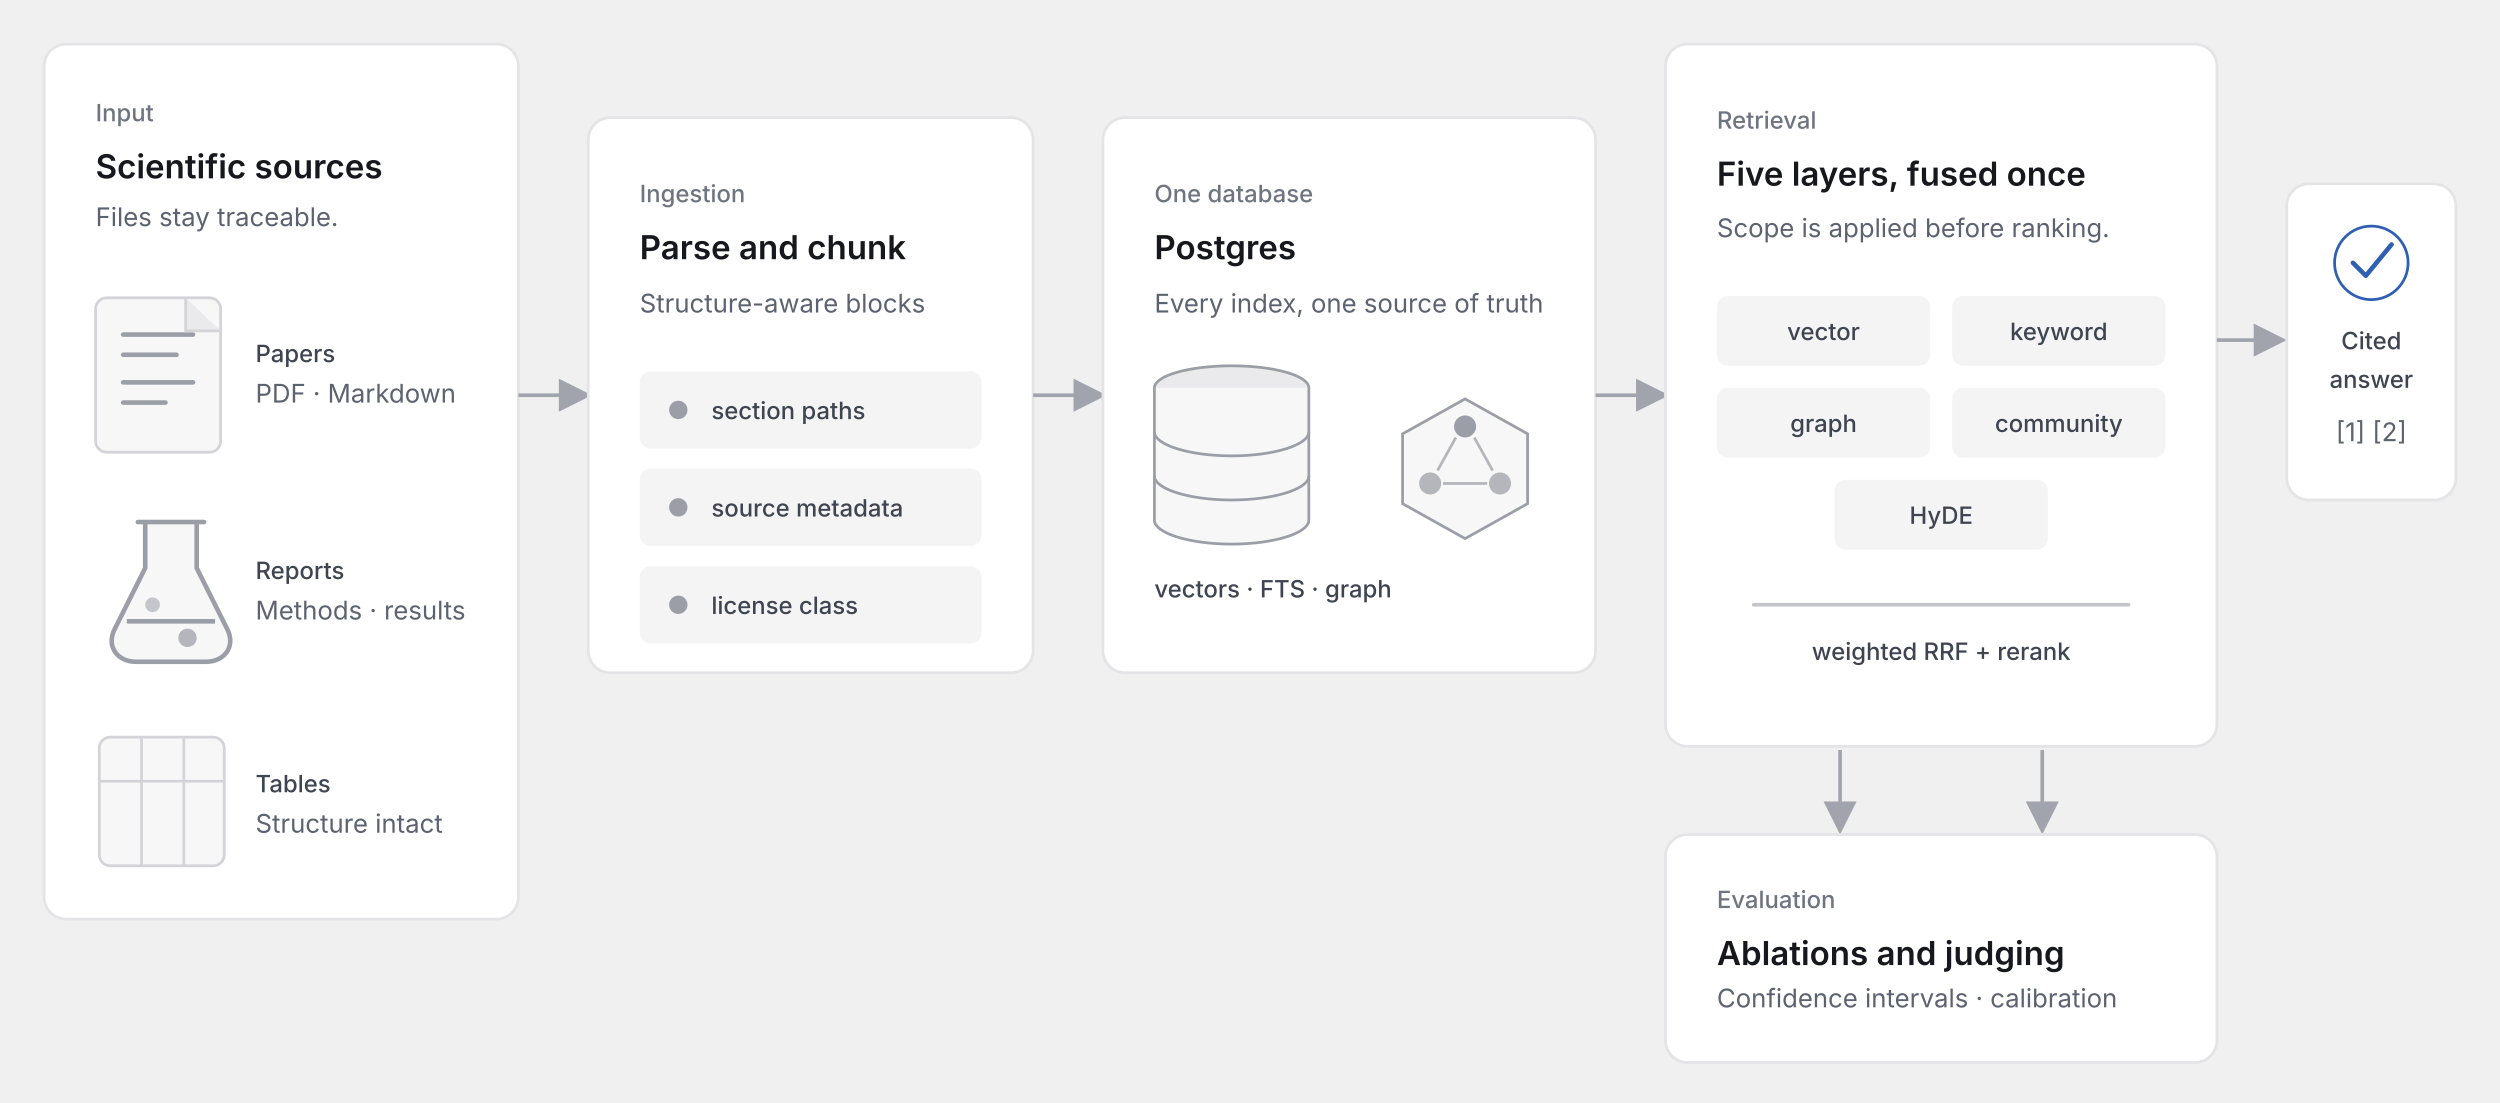
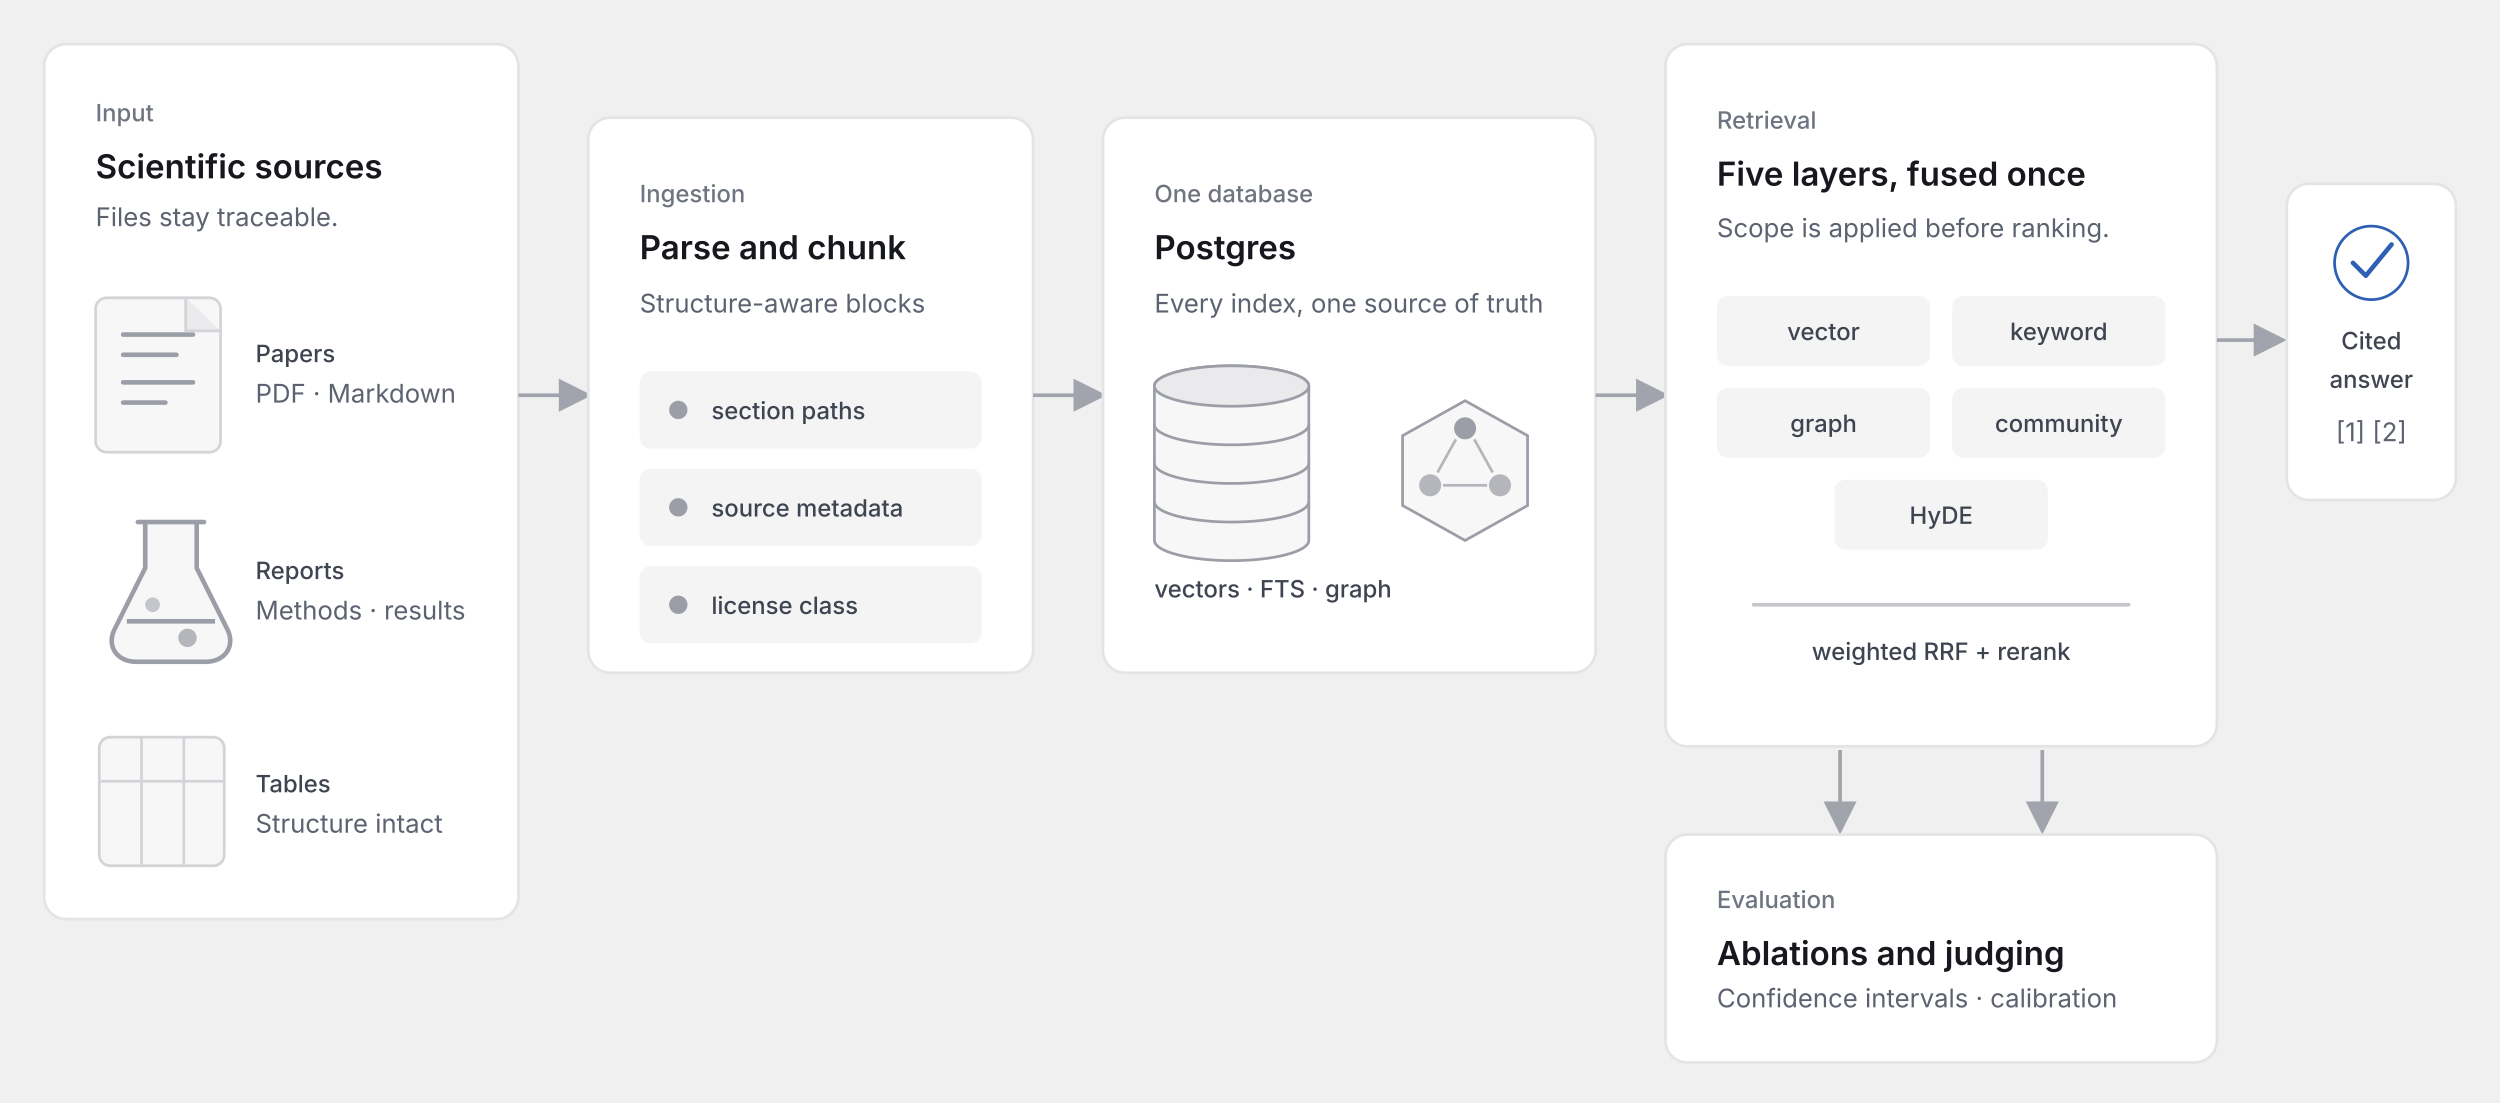
<svg xmlns="http://www.w3.org/2000/svg" width="1360" height="600" viewBox="30 130 1360 600" role="img" aria-labelledby="title desc">
  <defs>
    <marker id="arrow" markerWidth="9" markerHeight="9" refX="7" refY="4.5" orient="auto" markerUnits="strokeWidth">
      <path d="M0,0 L9,4.5 L0,9 Z" fill="#a1a4ac" />
    </marker>
    <style>
      .eyebrow { font: 500 13px Inter, system-ui, sans-serif; fill: #6e7480; }
      .label { font: 600 18px Inter, system-ui, sans-serif; fill: #16181d; }
      .copy { font: 400 14px Inter, system-ui, sans-serif; fill: #5c6270; }
      .pill { font: 500 13px Inter, system-ui, sans-serif; fill: #3f4451; }
      .stage { fill: #ffffff; stroke: #e4e4e7; stroke-width: 1.5; }
      .chip { fill: #f4f4f5; }
      .ink { fill: none; stroke: #9b9ea6; stroke-width: 2.5; }
      .hair { fill: #f7f7f8; stroke: #d4d4d8; stroke-width: 1.5; }
      .flow { fill: none; stroke: #a1a4ac; stroke-width: 2; marker-end: url(#arrow); }
    </style>
  </defs>
  <g transform="translate(54 154)">
    <rect class="stage" width="258" height="476" rx="12" />
    <text x="28" y="42" class="eyebrow">Input</text>
    <text x="28" y="73" class="label">Scientific sources</text>
    <text x="28" y="99" class="copy">Files stay traceable.</text>
    <g transform="translate(28 138)">
      <rect class="hair" width="68" height="84" rx="6" />
      <path d="M15 20h38M15 31h29M15 46h38M15 57h23" class="ink" stroke-linecap="round" />
      <path d="M49 0v18h19" fill="#eaeaec" stroke="#d4d4d8" stroke-width="1.5" />
      <text x="87" y="35" class="pill">Papers</text>
      <text x="87" y="57" class="copy">PDF · Markdown</text>
    </g>
    <g transform="translate(28 256)">
      <path d="M27 4v25L10 63c-4 9 2 17 12 17h38c10 0 16-8 12-17L55 29V4" fill="#f7f7f8" stroke="#9b9ea6" stroke-width="2.5" stroke-linejoin="round" />
      <path d="M23 4h36" class="ink" stroke-linecap="round" />
      <path d="M17 58h48" class="ink" />
      <circle cx="31" cy="49" r="4" fill="#c4c6cb" />
      <circle cx="50" cy="67" r="5" fill="#b4b6bc" />
      <text x="87" y="35" class="pill">Reports</text>
      <text x="87" y="57" class="copy">Methods · results</text>
    </g>
    <g transform="translate(28 372)">
      <rect class="hair" x="2" y="5" width="68" height="70" rx="6" />
      <path d="M2 29h68M25 5v70M48 5v70" fill="none" stroke="#d4d4d8" stroke-width="1.5" />
      <text x="87" y="35" class="pill">Tables</text>
      <text x="87" y="57" class="copy">Structure intact</text>
    </g>
  </g>
  <path class="flow" d="M312 345 C330 345 330 345 348 345" />
  <g transform="translate(350 194)">
    <rect class="stage" width="242" height="302" rx="12" />
    <text x="28" y="46" class="eyebrow">Ingestion</text>
    <text x="28" y="77" class="label">Parse and chunk</text>
    <text x="28" y="106" class="copy">Structure-aware blocks</text>
    <g transform="translate(28 138)">
      <rect class="chip" width="186" height="42" rx="6" />
      <circle cx="21" cy="21" r="5" fill="#9b9ea6" />
      <text x="39" y="26" class="pill">section paths</text>
      <rect class="chip" y="53" width="186" height="42" rx="6" />
      <circle cx="21" cy="74" r="5" fill="#9b9ea6" />
      <text x="39" y="79" class="pill">source metadata</text>
      <rect class="chip" y="106" width="186" height="42" rx="6" />
      <circle cx="21" cy="127" r="5" fill="#9b9ea6" />
      <text x="39" y="132" class="pill">license class</text>
    </g>
  </g>
  <path class="flow" d="M592 345 C610 345 610 345 628 345" />
  <g transform="translate(630 194)">
    <rect class="stage" width="268" height="302" rx="12" />
    <text x="28" y="46" class="eyebrow">One database</text>
    <text x="28" y="77" class="label">Postgres</text>
    <text x="28" y="106" class="copy">Every index, one source of truth</text>
    <g transform="translate(28 135)">
-       <ellipse cx="42" cy="12" rx="42" ry="12" fill="#eaeaec" stroke="#9b9ea6" stroke-width="1.5" />
-       <path d="M0 12v72c0 7 19 13 42 13s42-6 42-13V12" fill="#f7f7f8" stroke="#9b9ea6" stroke-width="1.5" />
-       <path d="M0 36c0 7 19 13 42 13s42-6 42-13" fill="none" stroke="#9b9ea6" stroke-width="1.5" />
-       <path d="M0 60c0 7 19 13 42 13s42-6 42-13" fill="none" stroke="#9b9ea6" stroke-width="1.5" />
-       <g transform="translate(124 9)">
+       <path d="M0 11c0-6 19-11 42-11s42 5 42 11v84c0 6-19 11-42 11c-23 0-42-5-42-11z" fill="#f7f7f8" stroke="#9b9ea6" stroke-width="1.5" />
+       <path d="M0 32c0 6 19 11 42 11s42-5 42-11" fill="none" stroke="#9b9ea6" stroke-width="1.5" />
+       <path d="M0 53c0 6 19 11 42 11s42-5 42-11" fill="none" stroke="#9b9ea6" stroke-width="1.5" />
+       <path d="M0 74c0 6 19 11 42 11s42-5 42-11" fill="none" stroke="#9b9ea6" stroke-width="1.5" />
+       <ellipse cx="42" cy="11" rx="42" ry="11" fill="#eaeaec" stroke="#9b9ea6" stroke-width="1.5" />
+       <g transform="translate(124 10)">
        <path d="M11 28L45 9l34 19v38L45 85 11 66Z" fill="#f7f7f8" stroke="#9b9ea6" stroke-width="1.5" />
        <circle cx="45" cy="24" r="6" fill="#9b9ea6" />
        <circle cx="26" cy="55" r="6" fill="#b4b6bc" />
        <circle cx="64" cy="55" r="6" fill="#b4b6bc" />
        <path d="M40 30L30 48M50 30l10 18M33 55h24" stroke="#b4b6bc" stroke-width="1.5" />
      </g>
      <text x="0" y="126" class="pill">vectors · FTS · graph</text>
    </g>
  </g>
  <path class="flow" d="M898 345 C916 345 916 345 934 345" />
  <g transform="translate(936 154)">
    <rect class="stage" width="300" height="382" rx="12" />
    <text x="28" y="46" class="eyebrow">Retrieval</text>
    <text x="28" y="77" class="label">Five layers, fused once</text>
    <text x="28" y="105" class="copy">Scope is applied before ranking.</text>
    <g transform="translate(28 137)">
      <rect class="chip" width="116" height="38" rx="6" />
      <text x="58" y="24" class="pill" text-anchor="middle">vector</text>
      <rect class="chip" x="128" width="116" height="38" rx="6" />
      <text x="186" y="24" class="pill" text-anchor="middle">keyword</text>
      <rect class="chip" y="50" width="116" height="38" rx="6" />
      <text x="58" y="74" class="pill" text-anchor="middle">graph</text>
      <rect class="chip" x="128" y="50" width="116" height="38" rx="6" />
      <text x="186" y="74" class="pill" text-anchor="middle">community</text>
      <rect class="chip" x="64" y="100" width="116" height="38" rx="6" />
      <text x="122" y="124" class="pill" text-anchor="middle">HyDE</text>
      <path d="M20 168h204" fill="none" stroke="#c4c6cb" stroke-width="2" stroke-linecap="round" />
      <text x="122" y="198" class="pill" text-anchor="middle">weighted RRF + rerank</text>
    </g>
  </g>
  <path class="flow" d="M1236 315 C1252 315 1252 315 1270 315" />
  <g transform="translate(1274 230)">
    <rect class="stage" width="92" height="172" rx="12" />
    <circle cx="46" cy="43" r="20" fill="#ffffff" stroke="#2f5fb3" stroke-width="1.5" />
    <path d="M36 43l7 7 14-17" fill="none" stroke="#2f5fb3" stroke-width="2.5" stroke-linecap="round" stroke-linejoin="round" />
    <text x="46" y="90" class="pill" text-anchor="middle">Cited</text>
    <text x="46" y="111" class="pill" text-anchor="middle">answer</text>
    <text x="46" y="140" class="copy" text-anchor="middle">[1] [2]</text>
  </g>
  <path class="flow" d="M1031 538 V580" />
  <path class="flow" d="M1141 538 V580" />
  <g transform="translate(936 584)">
    <rect class="stage" width="300" height="124" rx="12" />
    <text x="28" y="40" class="eyebrow">Evaluation</text>
    <text x="28" y="71" class="label">Ablations and judging</text>
    <text x="28" y="94" class="copy">Confidence intervals · calibration</text>
  </g>
</svg>
